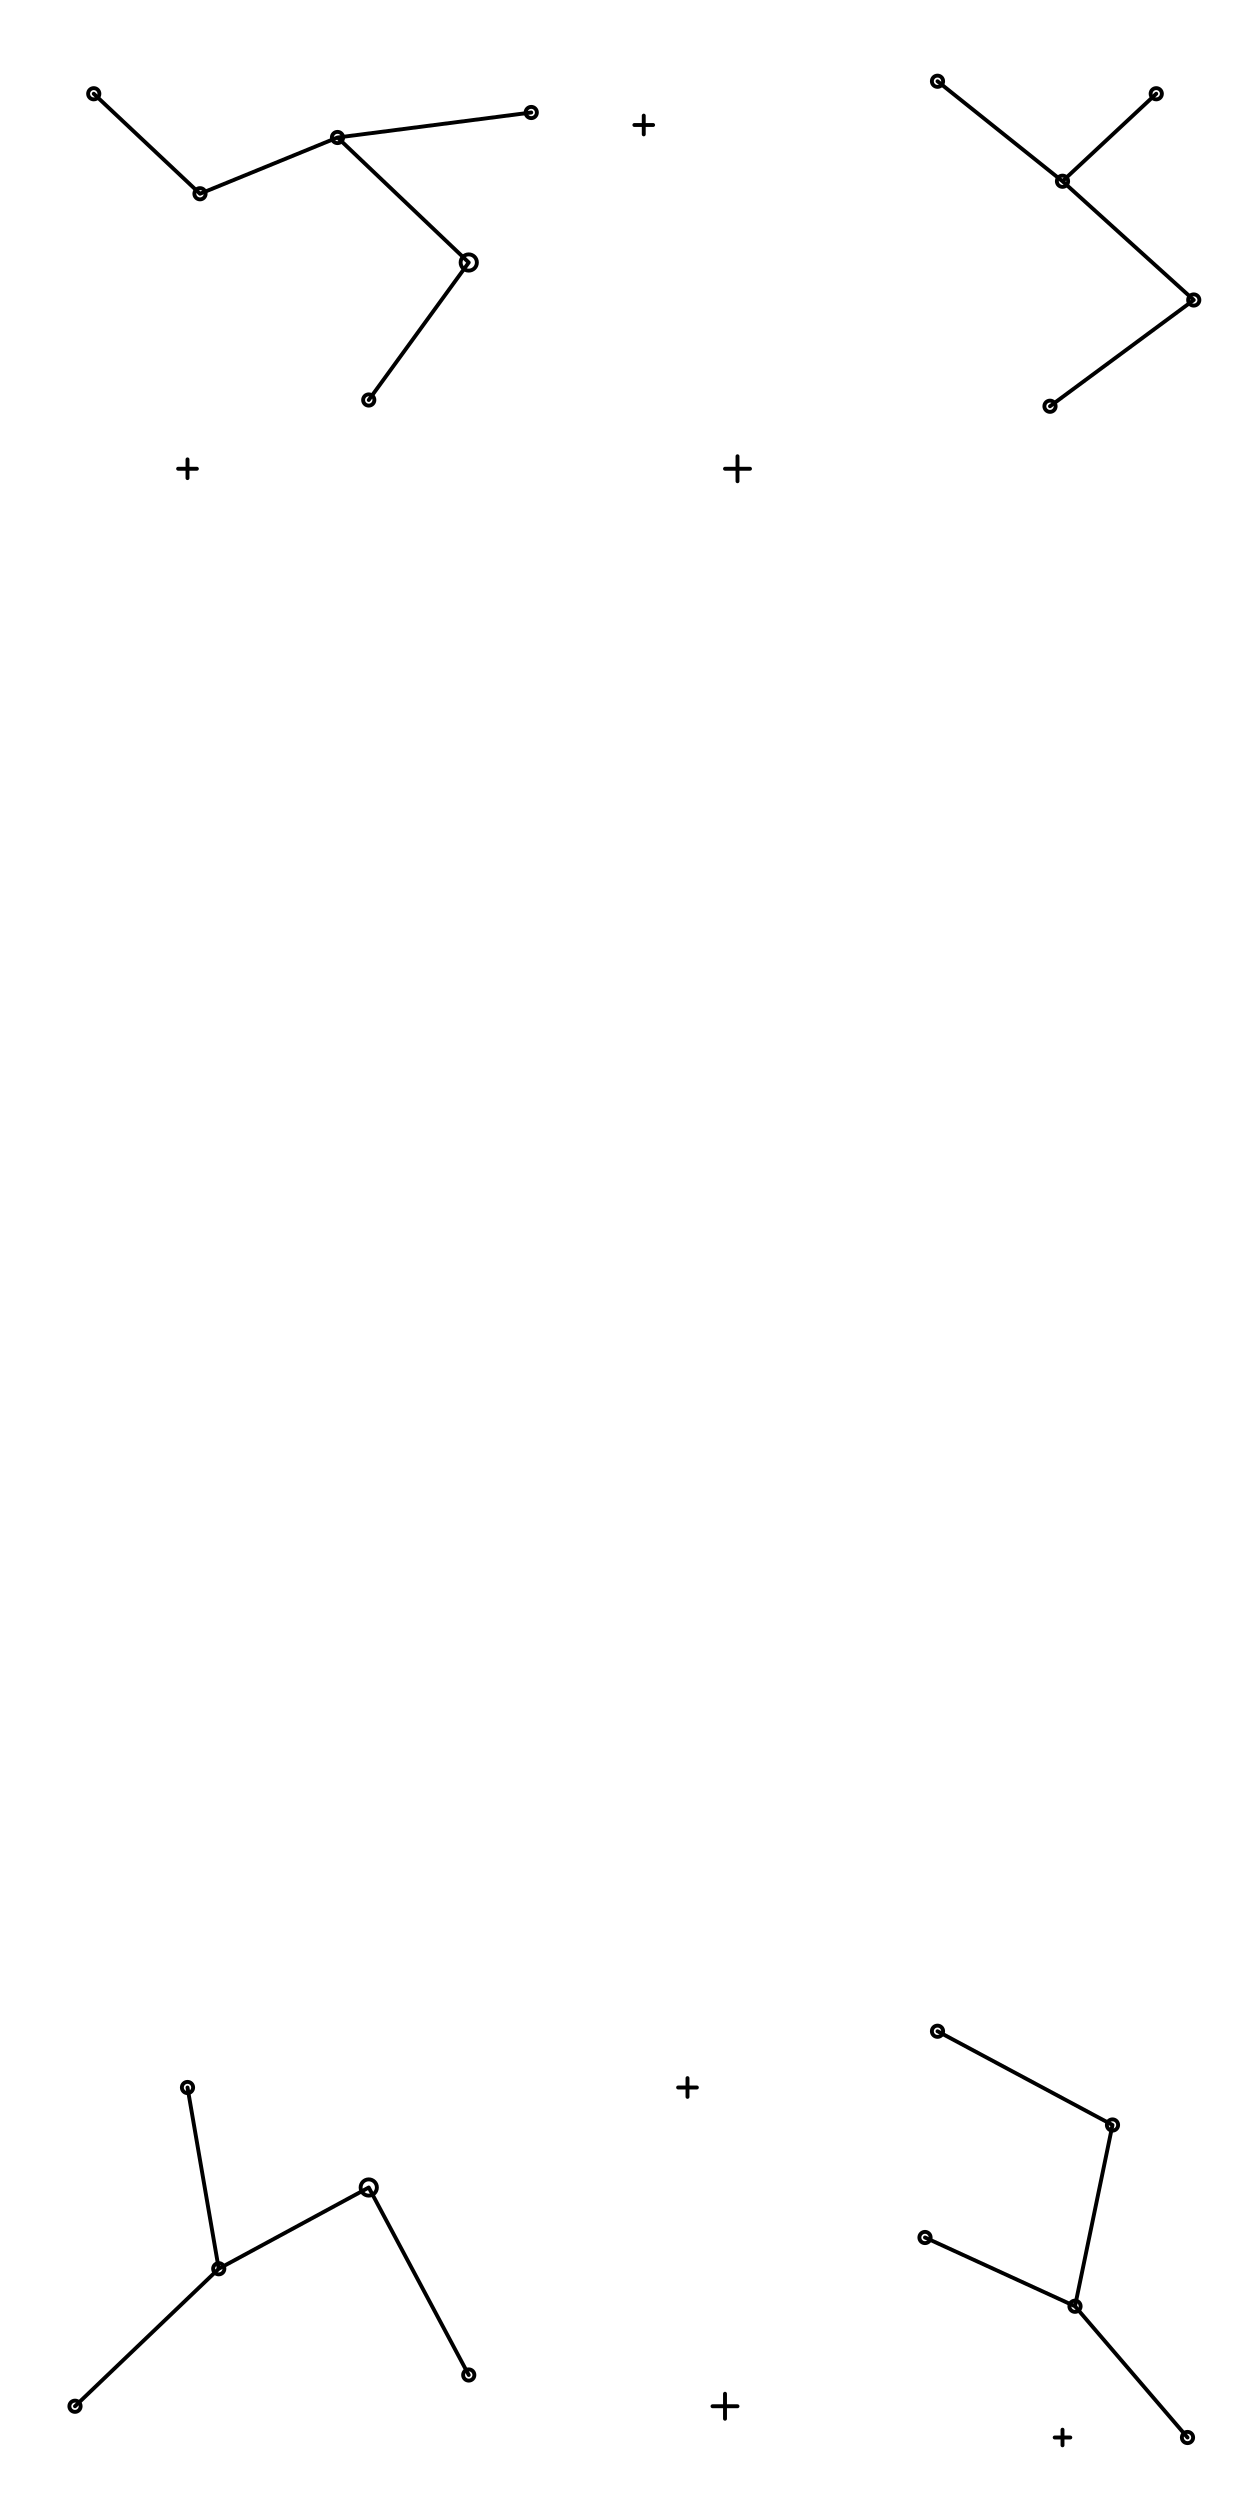
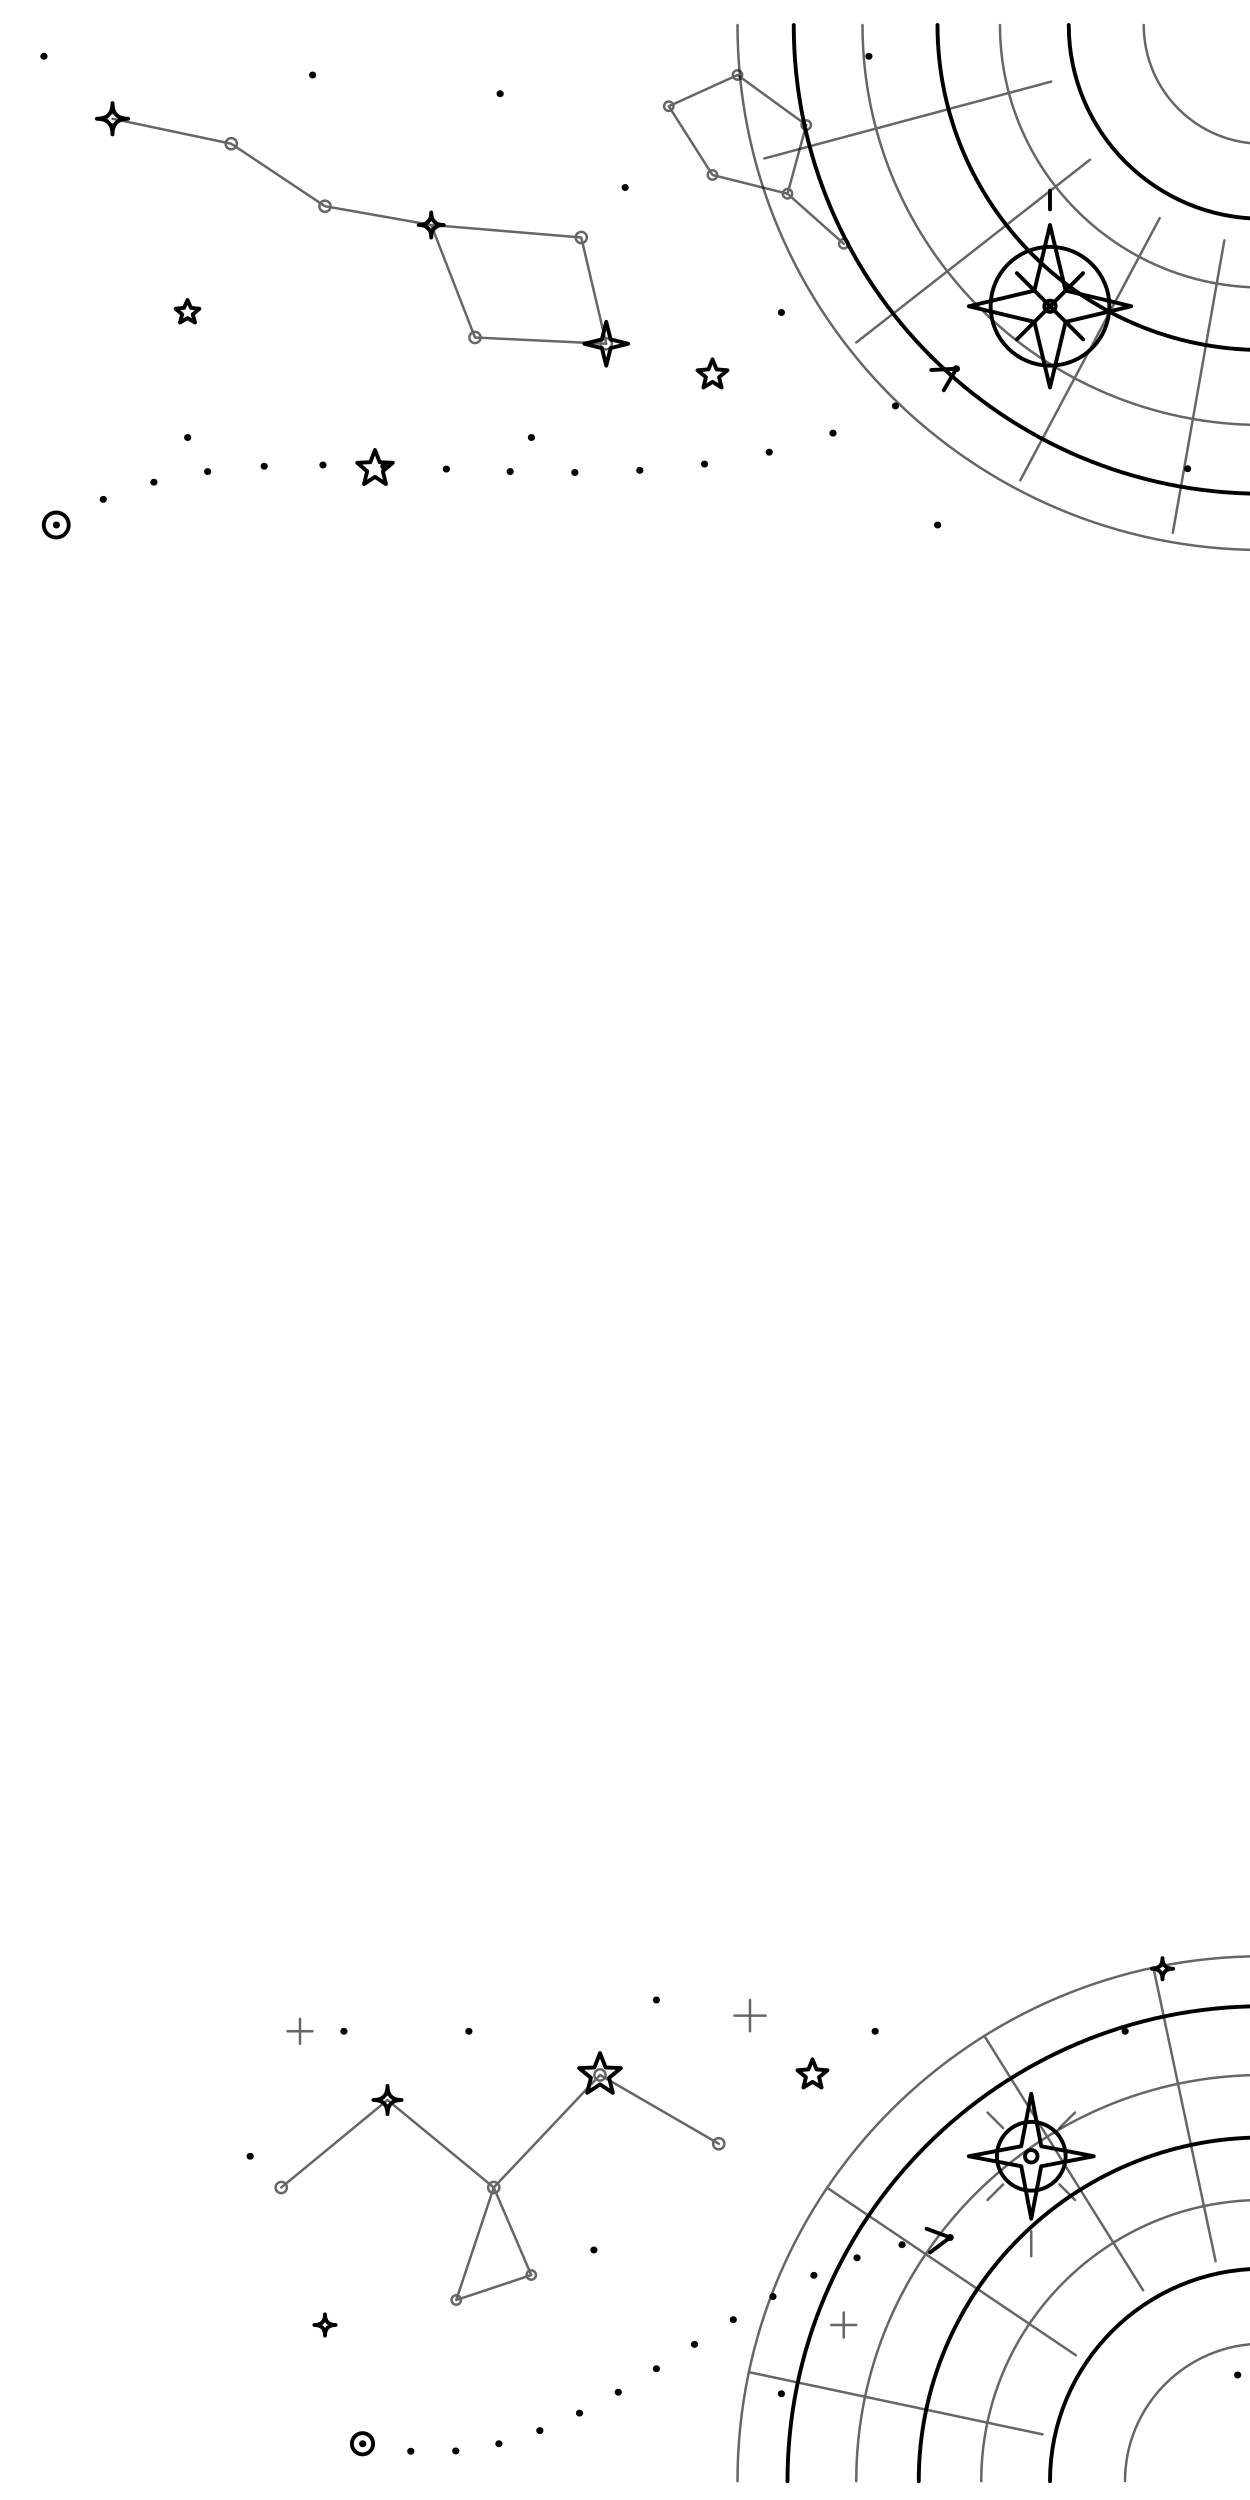
<svg xmlns="http://www.w3.org/2000/svg" viewBox="0 0 400 800" fill="none" stroke="currentColor" stroke-width="1.25" stroke-linecap="round" stroke-linejoin="round">
  <g data-part="top">
-     <path d="M30 30L64 62M64 62L108 44M108 44L150 84M150 84L118 128M108 44L170 36" pathLength="1" />
-     <circle class="lv-twinkle" cx="30" cy="30" r="1.8" pathLength="1" />
-     <circle class="lv-twinkle" cx="64" cy="62" r="1.8" pathLength="1" />
-     <circle class="lv-twinkle" cx="108" cy="44" r="1.8" pathLength="1" />
-     <circle class="lv-pulse accent" cx="150" cy="84" r="2.6" pathLength="1" />
-     <circle class="lv-twinkle" cx="118" cy="128" r="1.8" pathLength="1" />
-     <circle class="lv-twinkle" cx="170" cy="36" r="1.8" pathLength="1" />
-     <path d="M300 26L340 58M340 58L370 30M340 58L382 96M382 96L336 130" pathLength="1" />
-     <circle class="lv-twinkle" cx="300" cy="26" r="1.8" pathLength="1" />
-     <circle class="lv-twinkle" cx="340" cy="58" r="1.8" pathLength="1" />
-     <circle class="lv-twinkle" cx="370" cy="30" r="1.8" pathLength="1" />
-     <circle class="lv-twinkle" cx="382" cy="96" r="1.8" pathLength="1" />
-     <circle class="lv-twinkle" cx="336" cy="130" r="1.8" pathLength="1" />
-     <path class="lv-sparkle accent" d="M232 150L240 150M236 146L236 154" pathLength="1" />
-     <path class="lv-sparkle" d="M203 40L209 40M206 37L206 43" pathLength="1" />
-     <path class="lv-sparkle" d="M57 150L63 150M60 147L60 153" pathLength="1" />
+     <path pathLength="1" d="M404 70A62 62 0 0 1 342 8M404 112A104 104 0 0 1 300 8M404 158A150 150 0 0 1 254 8" />
+     <g stroke-width="0.8" opacity="0.6">
+       <path pathLength="1" d="M404 46A38 38 0 0 1 366 8M404 92A84 84 0 0 1 320 8M404 136A128 128 0 0 1 276 8M404 176A168 168 0 0 1 236 8" />
+       <path pathLength="1" d="M336.4 26.1L244.6 50.7M348.8 51.1L274 109.6M371.1 69.8L326.5 153.7M391.8 76.9L375.3 170.5" />
+     </g>
+     <g class="lv-float lv-sm">
+       <circle pathLength="1" cx="336" cy="98" r="19" />
+       <path pathLength="1" class="accent" d="M336 72L341 93L362 98L341 103L336 124L331 103L310 98L331 93Z" />
+       <path pathLength="1" d="M336 98L346.6 87.4M336 98L346.6 108.6M336 98L325.4 108.6M336 98L325.4 87.4" />
+       <circle pathLength="1" class="fill-accent" cx="336" cy="98" r="1.8" />
+       <path pathLength="1" d="M336 67L336 61" />
+     </g>
+     <g class="lv-glow" stroke-width="0.8" opacity="0.6">
+       <path pathLength="1" d="M36 38L74 46L104 66L138 72L186 76L194 110L152 108L138 72" />
+       <circle pathLength="1" cx="36" cy="38" r="1.8" />
+       <circle pathLength="1" cx="74" cy="46" r="1.8" />
+       <circle pathLength="1" cx="104" cy="66" r="1.8" />
+       <circle pathLength="1" cx="138" cy="72" r="1.8" />
+       <circle pathLength="1" cx="186" cy="76" r="1.8" />
+       <circle pathLength="1" cx="152" cy="108" r="1.8" />
+       <circle pathLength="1" cx="194" cy="110" r="1.8" />
+     </g>
+     <g class="lv-sparkle">
+       <path pathLength="1" class="accent" d="M194 103L195.4 108.6L201 110L195.4 111.4L194 117L192.6 111.4L187 110L192.6 108.6Z" />
+       <path pathLength="1" d="M36 33Q36 38 41 38Q36 38 36 43Q36 38 31 38Q36 38 36 33Z" />
+       <path pathLength="1" d="M138 68Q138 72 142 72Q138 72 138 76Q138 72 134 72Q138 72 138 68Z" />
+     </g>
+     <g class="lv-glow" stroke-width="0.8" opacity="0.6">
+       <path pathLength="1" d="M214 34L236 24L258 40L252 62L228 56L214 34M252 62L270 78" />
+       <circle pathLength="1" cx="214" cy="34" r="1.5" />
+       <circle pathLength="1" cx="236" cy="24" r="1.5" />
+       <circle pathLength="1" cx="258" cy="40" r="1.5" />
+       <circle pathLength="1" cx="252" cy="62" r="1.5" />
+       <circle pathLength="1" cx="228" cy="56" r="1.5" />
+       <circle pathLength="1" cx="270" cy="78" r="1.5" />
+     </g>
+     <path pathLength="1" stroke-width="2.2" d="M18 168h.1M33 159.8h.1M49.2 154.3h.1M66.4 150.9h.1M84.5 149.2h.1M103.3 148.8h.1M122.8 149.2h.1M142.8 150.1h.1M163.2 150.9h.1M183.9 151.2h.1M204.7 150.5h.1M225.4 148.5h.1M246.1 144.7h.1M266.5 138.6h.1M286.5 129.9h.1M306 118h.1" />
+     <path pathLength="1" d="M306 118L298 118.4M306 118L302 124.9" />
+     <circle pathLength="1" cx="18" cy="168" r="4" />
+     <g class="lv-sparkle">
+       <path pathLength="1" d="M120 144L121.5 147.9L125.7 148.1L122.5 150.8L123.5 154.9L120 152.6L116.5 154.9L117.5 150.8L114.3 148.1L118.5 147.9Z" />
+       <path pathLength="1" class="accent" d="M228 115L229.3 118.2L232.8 118.5L230.1 120.7L230.9 124L228 122.2L225.1 124L225.9 120.7L223.2 118.5L226.7 118.2Z" />
+       <path pathLength="1" d="M60 96L61.1 98.5L63.8 98.8L61.7 100.6L62.4 103.2L60 101.8L57.6 103.2L58.3 100.6L56.2 98.8L58.9 98.5Z" />
+     </g>
+     <g class="lv-twinkle">
+       <path pathLength="1" stroke-width="2.2" d="M14 18h.1M100 24h.1M160 30h.1M200 60h.1M278 18h.1M60 140h.1M170 140h.1M250 100h.1M380 150h.1M300 168h.1" />
+     </g>
  </g>
  <g data-part="bottom">
-     <path d="M24 770L70 726M70 726L60 668M70 726L118 700M118 700L150 760" pathLength="1" />
-     <circle class="lv-twinkle" cx="24" cy="770" r="1.8" pathLength="1" />
-     <circle class="lv-twinkle" cx="70" cy="726" r="1.8" pathLength="1" />
-     <circle class="lv-twinkle" cx="60" cy="668" r="1.8" pathLength="1" />
-     <circle class="lv-pulse accent" cx="118" cy="700" r="2.6" pathLength="1" />
-     <circle class="lv-twinkle" cx="150" cy="760" r="1.8" pathLength="1" />
-     <path d="M380 780L344 738M344 738L356 680M356 680L300 650M344 738L296 716" pathLength="1" />
-     <circle class="lv-twinkle" cx="380" cy="780" r="1.8" pathLength="1" />
-     <circle class="lv-twinkle" cx="344" cy="738" r="1.8" pathLength="1" />
-     <circle class="lv-twinkle" cx="356" cy="680" r="1.8" pathLength="1" />
-     <circle class="lv-twinkle" cx="300" cy="650" r="1.8" pathLength="1" />
-     <circle class="lv-twinkle" cx="296" cy="716" r="1.8" pathLength="1" />
-     <path class="lv-sparkle accent" d="M228 770L236 770M232 766L232 774" pathLength="1" />
-     <path class="lv-sparkle" d="M217 668L223 668M220 665L220 671" pathLength="1" />
-     <path class="lv-sparkle" d="M337.5 780L342.5 780M340 777.5L340 782.5" pathLength="1" />
+     <path pathLength="1" d="M336 794A68 68 0 0 1 404 726M294 794A110 110 0 0 1 404 684M252 794A152 152 0 0 1 404 642" />
+     <g stroke-width="0.8" opacity="0.6">
+       <path pathLength="1" d="M360 794A44 44 0 0 1 404 750M314 794A90 90 0 0 1 404 704M274 794A130 130 0 0 1 404 664M236 794A168 168 0 0 1 404 626" />
+       <path pathLength="1" d="M333.6 779L239.7 759.1M344.3 753.7L264.7 700.1M365.8 732.9L315 651.5M389 723.6L369.1 629.7" />
+     </g>
+     <g class="lv-pulse">
+       <path pathLength="1" class="accent" d="M330 670L333.2 686.8L350 690L333.2 693.2L330 710L326.8 693.2L310 690L326.8 686.8Z" />
+       <circle pathLength="1" class="fill-accent" cx="330" cy="690" r="2" />
+       <circle pathLength="1" cx="330" cy="690" r="11" />
+     </g>
+     <g stroke-width="0.8" opacity="0.6">
+       <path pathLength="1" d="M321 681L316 676" />
+       <path pathLength="1" d="M339 681L344 676" />
+       <path pathLength="1" d="M321 699L316 704" />
+       <path pathLength="1" d="M339 699L344 704" />
+       <path pathLength="1" d="M330 714L330 722" />
+     </g>
+     <g class="lv-glow" stroke-width="0.8" opacity="0.6">
+       <path pathLength="1" d="M90 700L124 672L158 700L192 664L230 686" />
+       <path pathLength="1" d="M158 700L170 728L146 736L158 700" />
+       <circle pathLength="1" cx="90" cy="700" r="1.8" />
+       <circle pathLength="1" cx="124" cy="672" r="1.8" />
+       <circle pathLength="1" cx="158" cy="700" r="1.8" />
+       <circle pathLength="1" cx="192" cy="664" r="1.8" />
+       <circle pathLength="1" cx="230" cy="686" r="1.8" />
+       <circle pathLength="1" cx="170" cy="728" r="1.5" />
+       <circle pathLength="1" cx="146" cy="736" r="1.5" />
+     </g>
+     <g class="lv-sparkle">
+       <path pathLength="1" class="accent" d="M192 657L193.8 661.6L198.7 661.8L194.9 664.9L196.1 669.7L192 667L187.9 669.7L189.1 664.9L185.3 661.8L190.2 661.6Z" />
+       <path pathLength="1" d="M124 667.5Q124 672 128.5 672Q124 672 124 676.5Q124 672 119.5 672Q124 672 124 667.5Z" />
+     </g>
+     <path pathLength="1" stroke-width="2.2" d="M116 782h.1M131.4 784.4h.1M145.8 784.3h.1M159.6 782h.1M172.7 777.8h.1M185.4 772.2h.1M197.8 765.5h.1M210 758h.1M222.2 750.2h.1M234.6 742.3h.1M247.3 734.9h.1M260.4 728.1h.1M274.2 722.5h.1M288.6 718.3h.1M304 716h.1" />
+     <path pathLength="1" d="M304 716L296.5 713.2M304 716L297.6 720.8" />
+     <circle pathLength="1" cx="116" cy="782" r="3.4" />
+     <g stroke-width="0.8" opacity="0.6">
+       <path pathLength="1" d="M240 640L240 650M235 645H245M96 646L96 654M92 650H100M270 740L270 748M266 744H274" />
+     </g>
+     <g class="lv-sparkle">
+       <path pathLength="1" d="M260 659L261.3 662.2L264.8 662.5L262.1 664.7L262.9 668L260 666.2L257.1 668L257.9 664.7L255.2 662.5L258.7 662.2Z" />
+       <path pathLength="1" class="accent" d="M104 740.6Q104 744 107.4 744Q104 744 104 747.4Q104 744 100.6 744Q104 744 104 740.6Z" />
+       <path pathLength="1" d="M372 626.6Q372 630 375.4 630Q372 630 372 633.4Q372 630 368.6 630Q372 630 372 626.6Z" />
+     </g>
+     <g class="lv-twinkle">
+       <path pathLength="1" stroke-width="2.2" d="M110 650h.1M150 650h.1M210 640h.1M280 650h.1M360 650h.1M190 720h.1M250 766h.1M80 690h.1M396 760h.1" />
+     </g>
  </g>
</svg>
